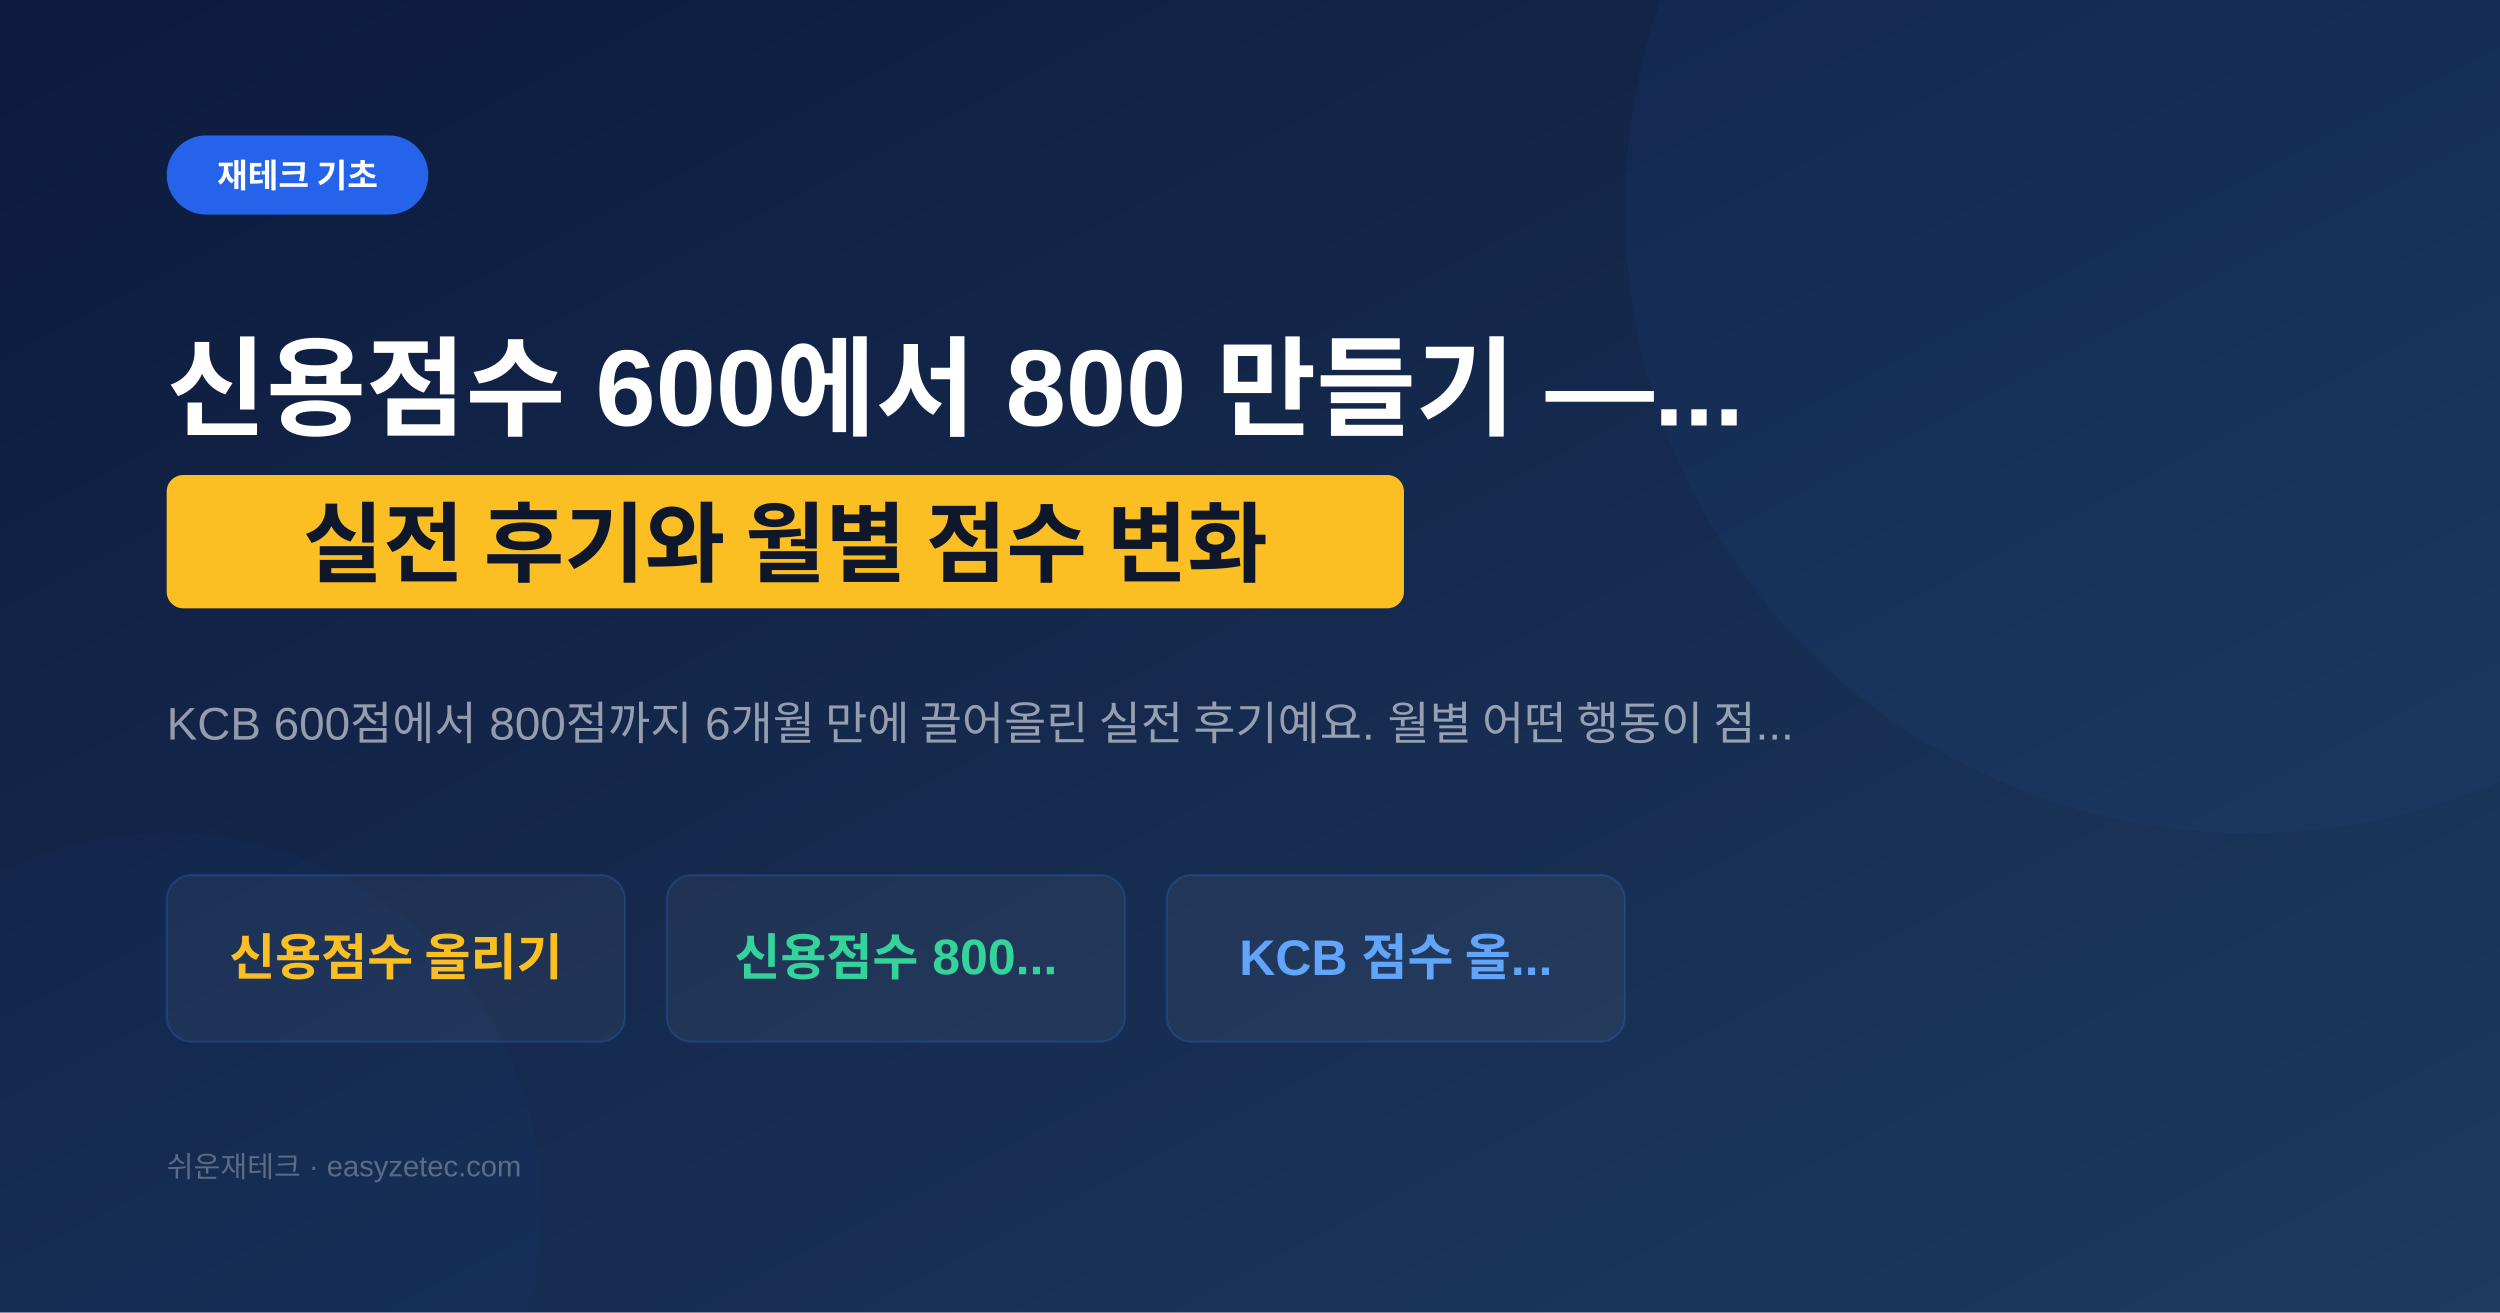
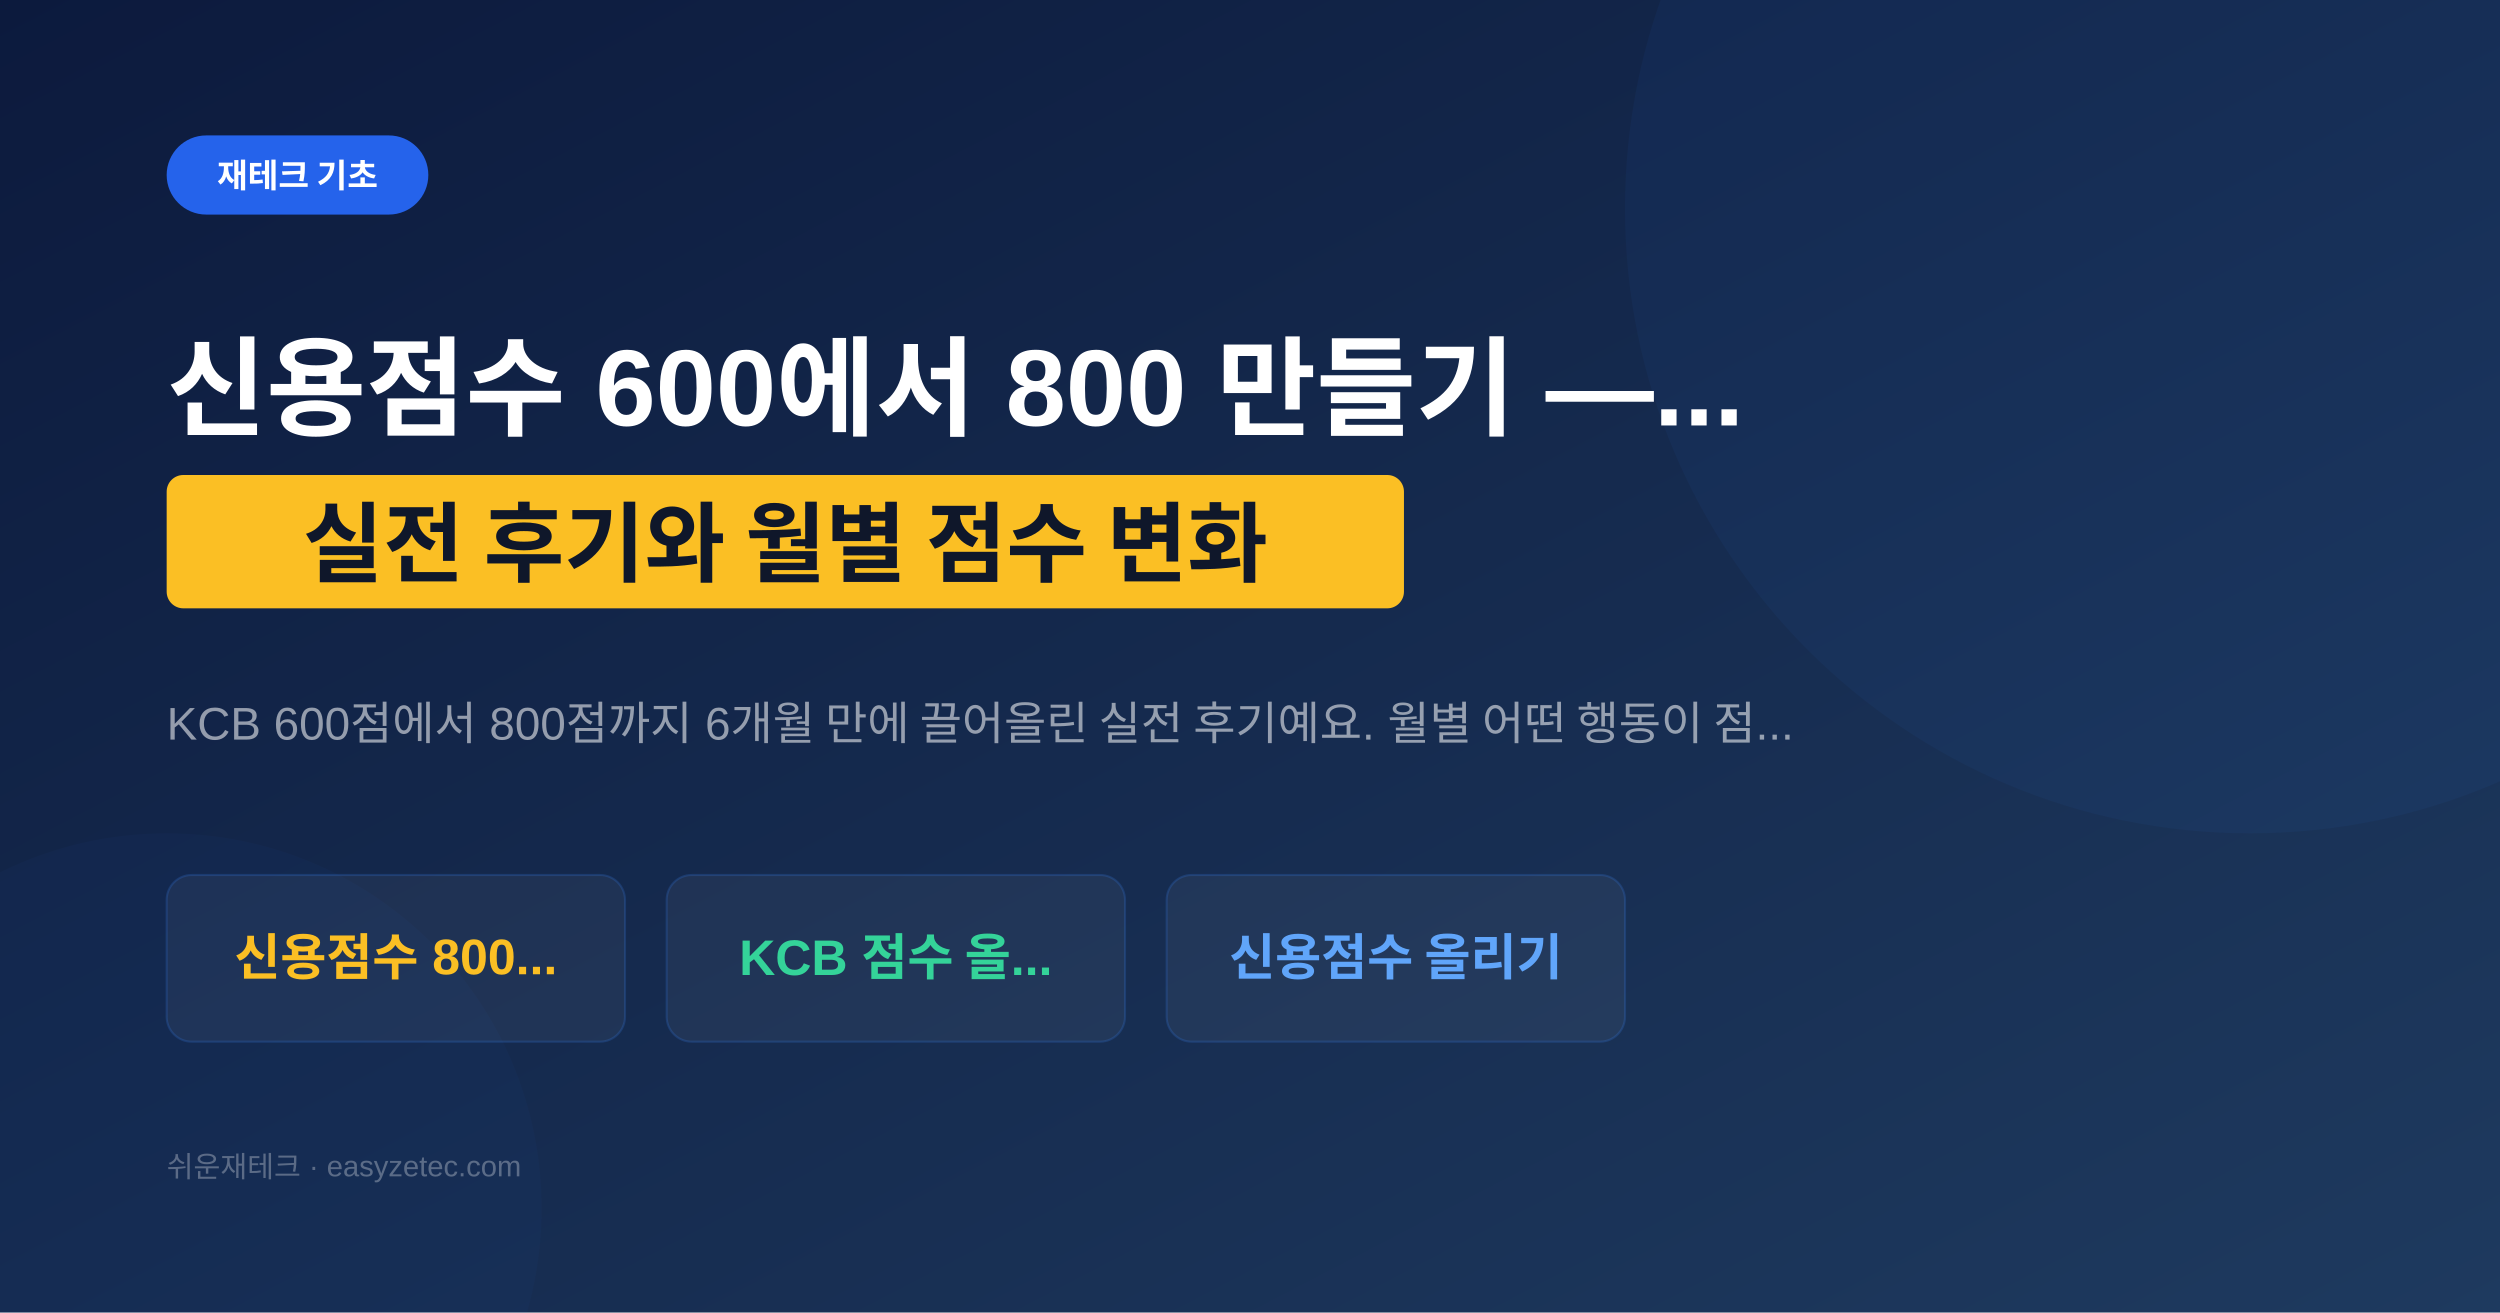
<svg xmlns="http://www.w3.org/2000/svg" width="1200" height="630" viewBox="0 0 1200 630">
  <defs>
    <linearGradient id="bg" x1="0%" y1="0%" x2="100%" y2="100%">
      <stop offset="0%" style="stop-color:#0c1a3d" />
      <stop offset="100%" style="stop-color:#1e3a5f" />
    </linearGradient>
  </defs>
  <rect width="1200" height="630" fill="url(#bg)" />
  <circle cx="1080" cy="100" r="300" fill="rgba(59,130,246,0.05)" />
  <circle cx="80" cy="580" r="180" fill="rgba(59,130,246,0.03)" />
  <rect x="80" y="65" width="125.6" height="38" rx="19" fill="#2563EB" />
  <text x="142.8" y="90" font-family="GmarketSansTTF,Arial,sans-serif" font-size="16" font-weight="bold" fill="white" text-anchor="middle">재테크 기초</text>
  <text x="80" y="205" font-family="GmarketSansTTF,Arial,sans-serif" font-size="52" font-weight="900" fill="white">신용점수 600에서 800 만들기 —...</text>
  <rect x="80" y="228" width="593.9" height="64" rx="8" fill="#FBBF24" />
  <text x="376.95" y="276" font-family="GmarketSansTTF,Arial,sans-serif" font-size="42" font-weight="900" fill="#0f172a" text-anchor="middle">실전 후기와 월별 점수 변화</text>
  <text x="80" y="355" font-family="GmarketSansTTF,Arial,sans-serif" font-size="22" fill="rgba(255,255,255,0.55)">KCB 600점에서 800점까지 6개월 만에 끌어올린 실전 후기예요. 월별 어떤 행동이 점...</text>
  <rect x="80" y="420" width="220" height="80" rx="12" fill="rgba(255,255,255,0.05)" stroke="rgba(59,130,246,0.2)" stroke-width="1" />
-   <text x="190" y="468" font-family="GmarketSansTTF,Arial,sans-serif" font-size="24" font-weight="900" fill="#FBBF24" text-anchor="middle">신용점수 올리기</text>
+   <text x="190" y="468" font-family="GmarketSansTTF,Arial,sans-serif" font-size="24" font-weight="900" fill="#FBBF24" text-anchor="middle">신용점수 800...</text>
  <rect x="320" y="420" width="220" height="80" rx="12" fill="rgba(255,255,255,0.05)" stroke="rgba(59,130,246,0.2)" stroke-width="1" />
-   <text x="430" y="468" font-family="GmarketSansTTF,Arial,sans-serif" font-size="24" font-weight="900" fill="#34D399" text-anchor="middle">신용점수 800...</text>
+   <text x="430" y="468" font-family="GmarketSansTTF,Arial,sans-serif" font-size="24" font-weight="900" fill="#34D399" text-anchor="middle">KCB 점수 올...</text>
  <rect x="560" y="420" width="220" height="80" rx="12" fill="rgba(255,255,255,0.05)" stroke="rgba(59,130,246,0.2)" stroke-width="1" />
-   <text x="670" y="468" font-family="GmarketSansTTF,Arial,sans-serif" font-size="24" font-weight="900" fill="#60A5FA" text-anchor="middle">KCB 점수 올...</text>
+   <text x="670" y="468" font-family="GmarketSansTTF,Arial,sans-serif" font-size="24" font-weight="900" fill="#60A5FA" text-anchor="middle">신용점수 올리기</text>
  <text x="80" y="565" font-family="GmarketSansTTF,Arial,sans-serif" font-size="14" fill="rgba(255,255,255,0.3)">쉬운재테크 · easyzetec.com</text>
</svg>
